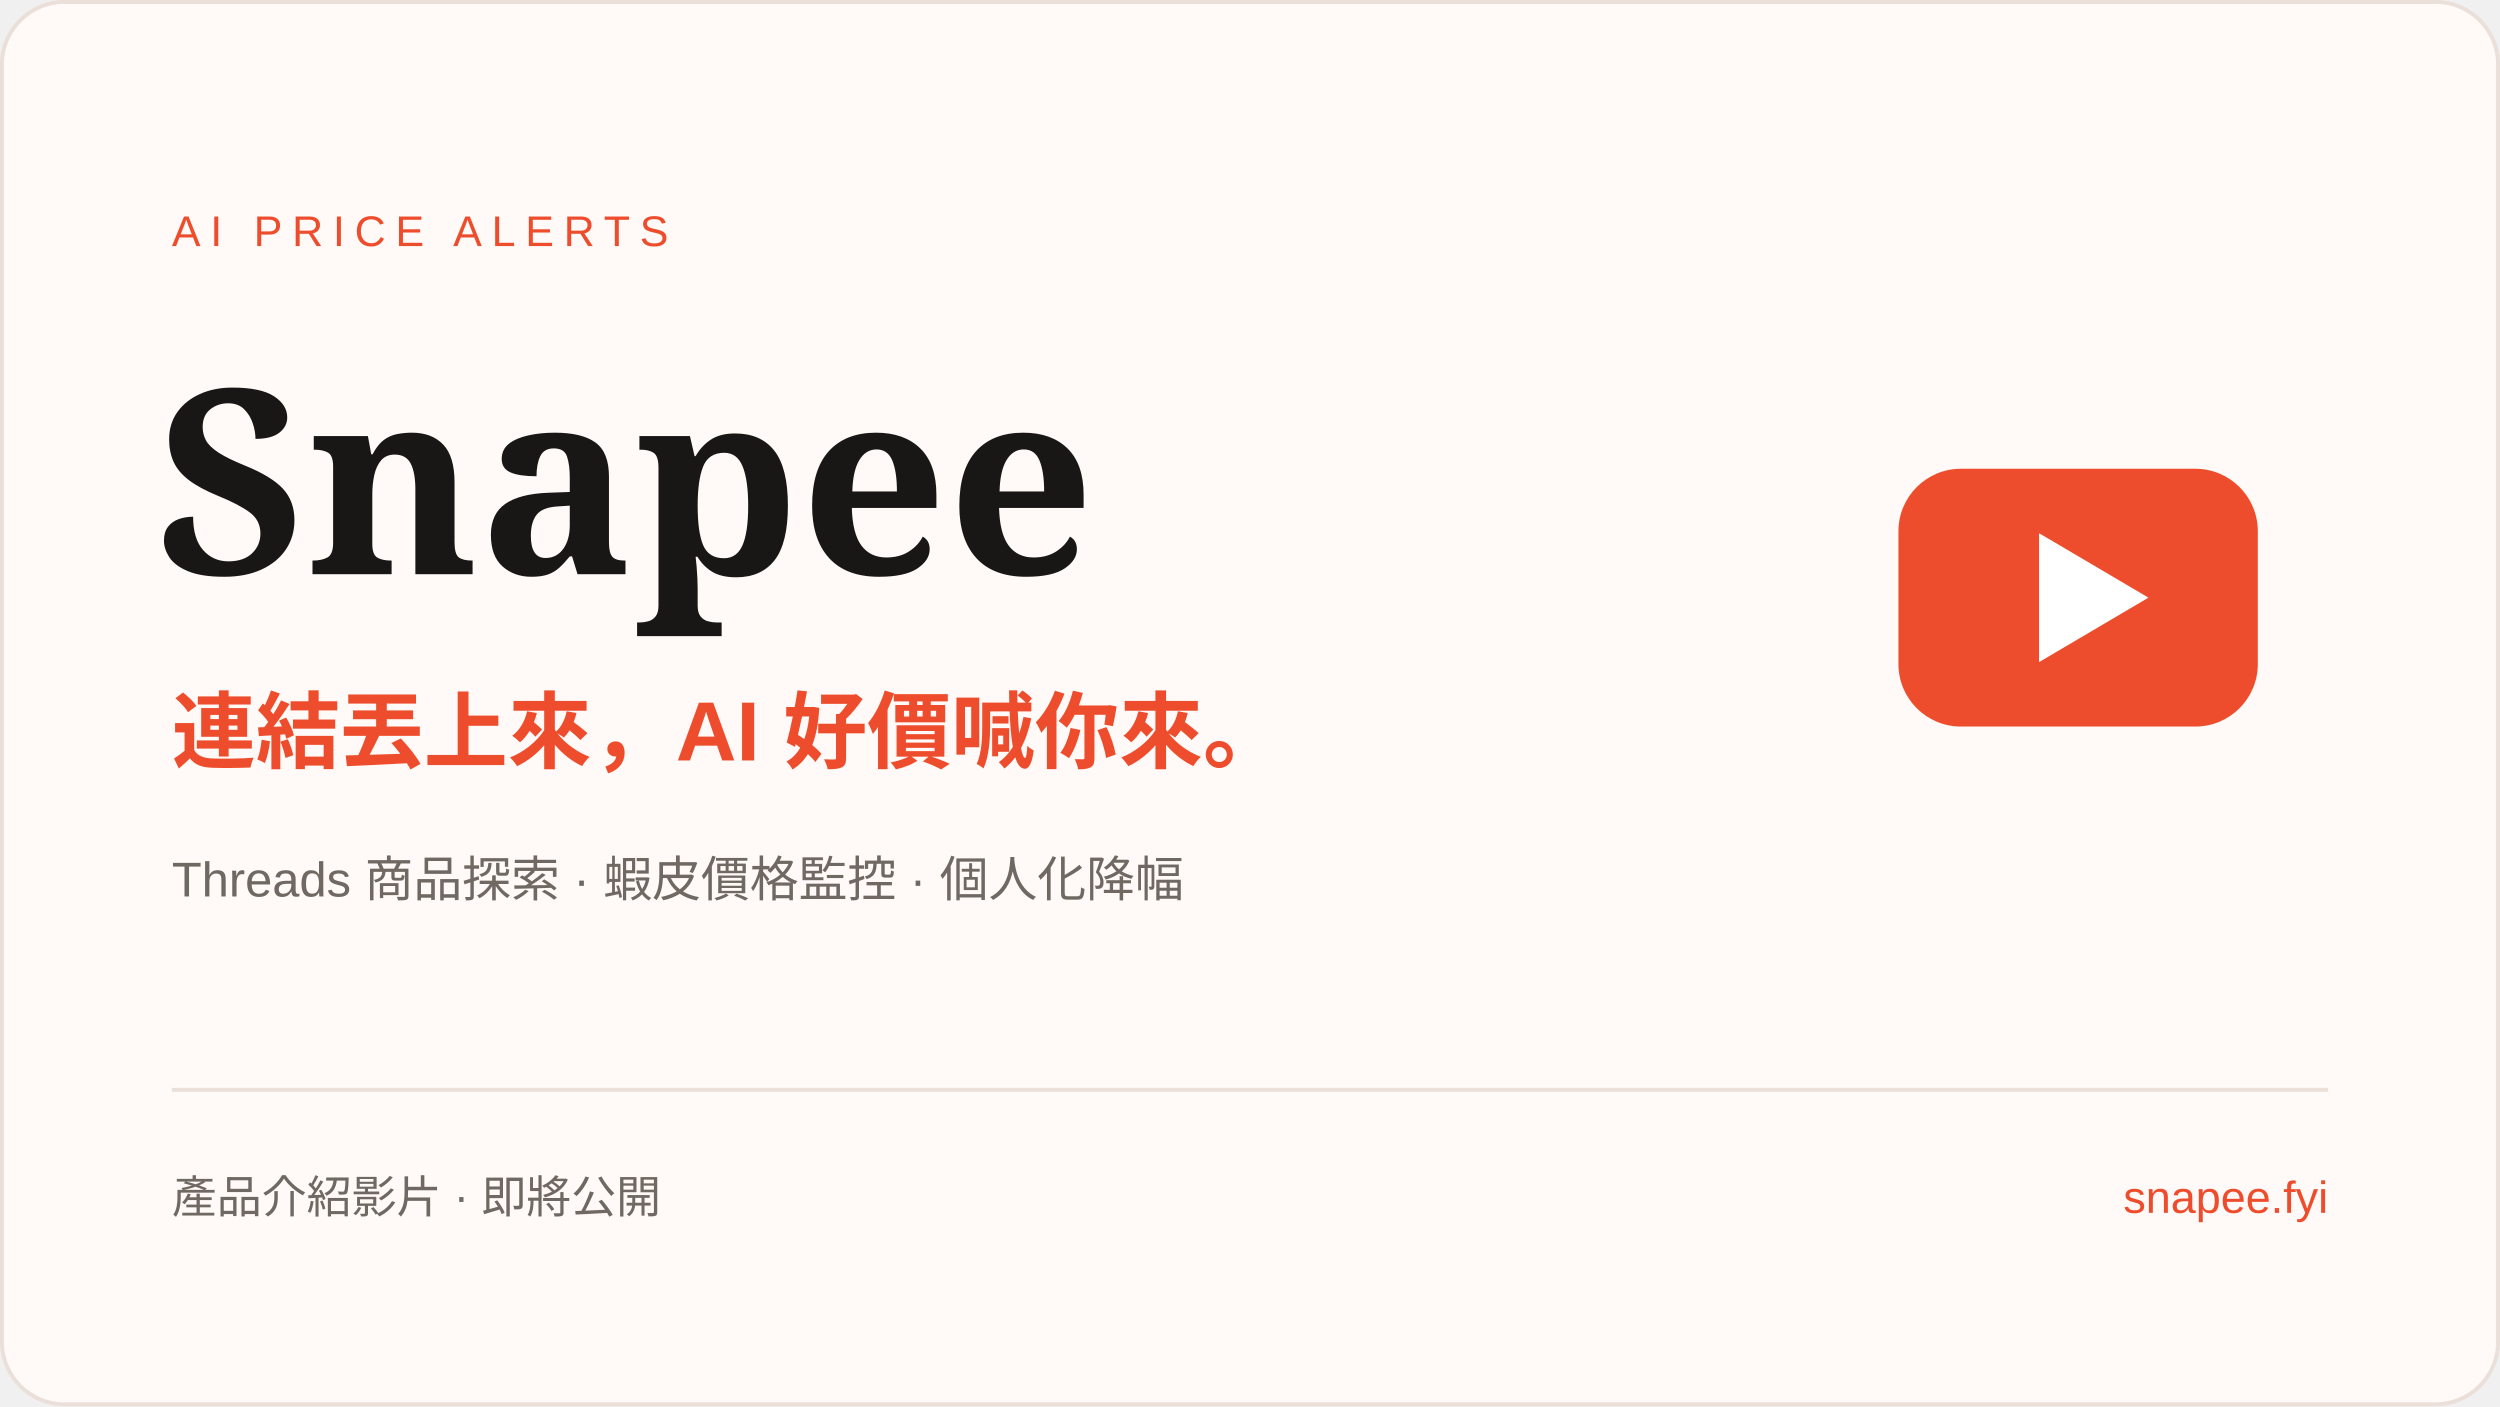
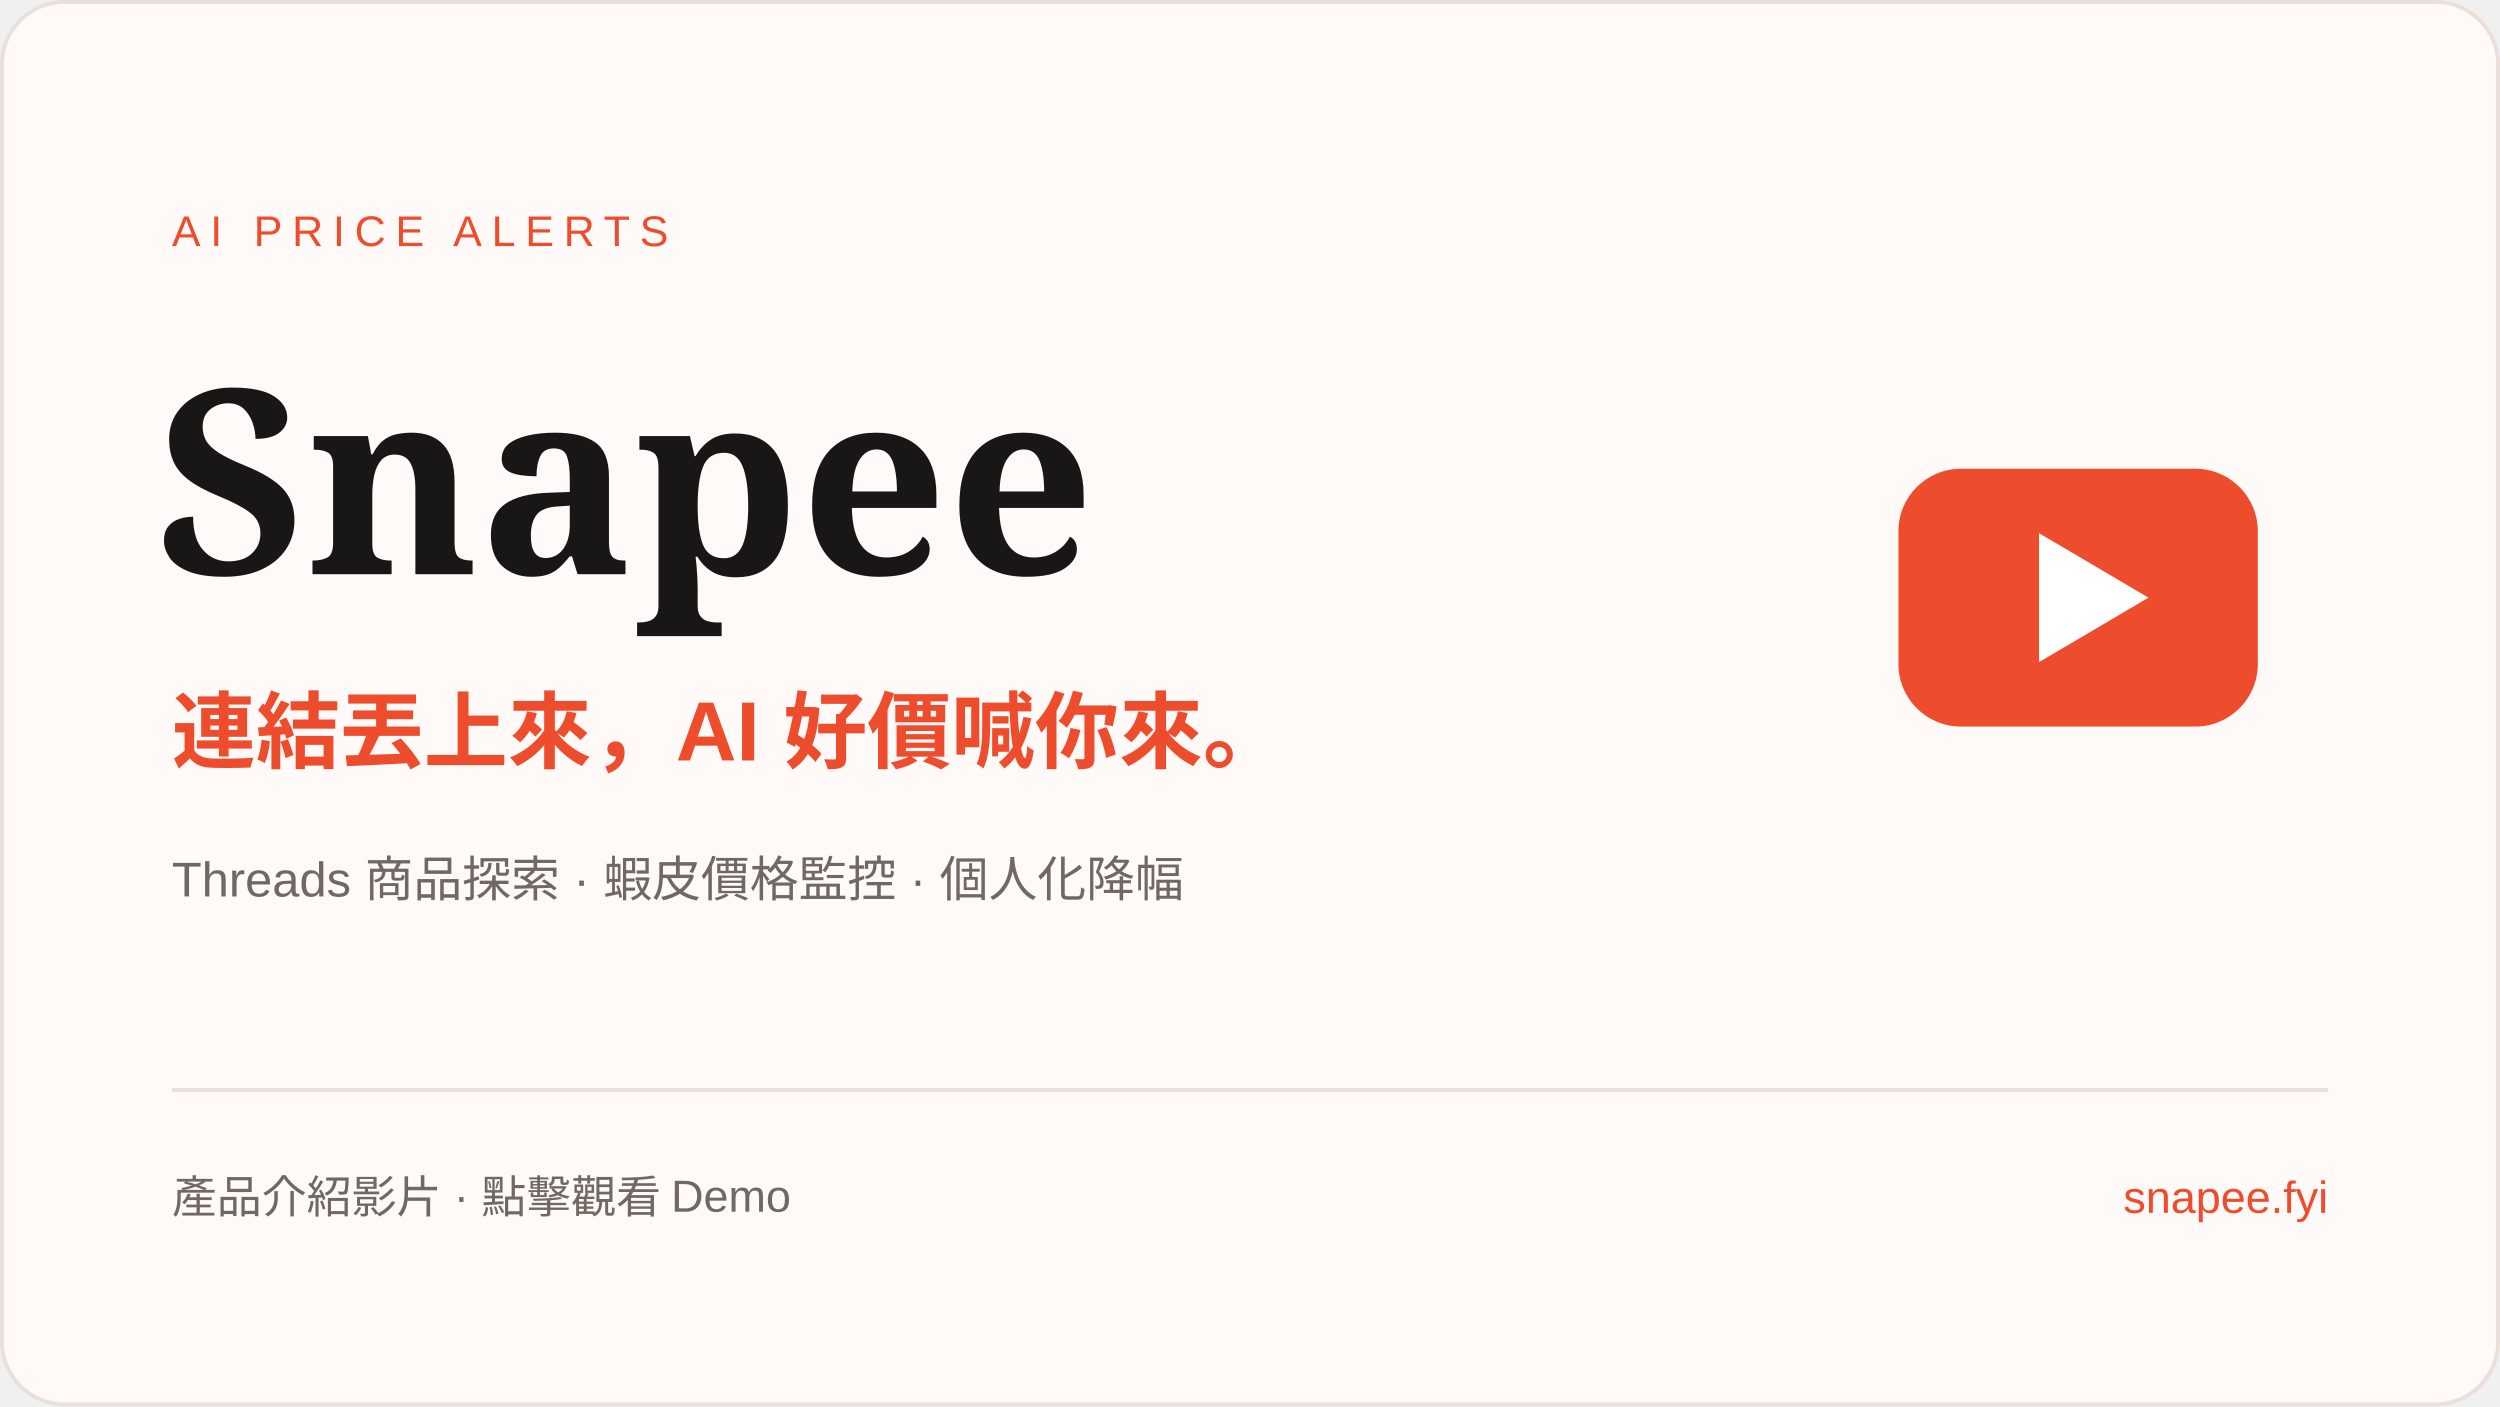
<svg xmlns="http://www.w3.org/2000/svg" width="1280" height="720" viewBox="0 0 1280 720" role="img" aria-labelledby="title description">
  <rect x="1" y="1" width="1278" height="718" rx="32" fill="#fffaf7" stroke="#eadfd9" stroke-width="2" />
  <text x="88" y="126" fill="#ee4d2d" font-family="Arial,sans-serif" font-size="22" letter-spacing="5">AI PRICE ALERTS</text>
  <text x="80" y="294" fill="#191715" font-family="Georgia,serif" font-weight="700" font-size="132">Snapee</text>
  <text x="88" y="390" fill="#ee4d2d" font-family="Arial,'PingFang TC','Noto Sans TC',sans-serif" font-weight="700" font-size="43">連結丟上來，AI 好價喊你來。</text>
  <text x="88" y="459" fill="#706963" font-family="Arial,'PingFang TC','Noto Sans TC',sans-serif" font-size="25">Threads 商品探索 · 蝦皮價格監控 · 個人化降幅</text>
  <rect x="972" y="240" width="184" height="132" rx="32" fill="#ee4d2d" />
  <path d="M1044 273 L1044 339 L1100 306 Z" fill="white" />
  <path d="M88 558 H1192" stroke="#eadfd9" stroke-width="2" />
-   <text x="88" y="621" fill="#706963" font-family="Arial,'PingFang TC','Noto Sans TC',sans-serif" font-size="23">產品介紹影片 · 即將公開</text>
+   <text x="88" y="621" fill="#706963" font-family="Arial,'PingFang TC','Noto Sans TC',sans-serif" font-size="23">產品介紹影片 · 點擊觀看 Demo</text>
  <text x="1192" y="621" text-anchor="end" fill="#ee4d2d" font-family="Arial,sans-serif" font-size="23">snapee.fyi</text>
</svg>
